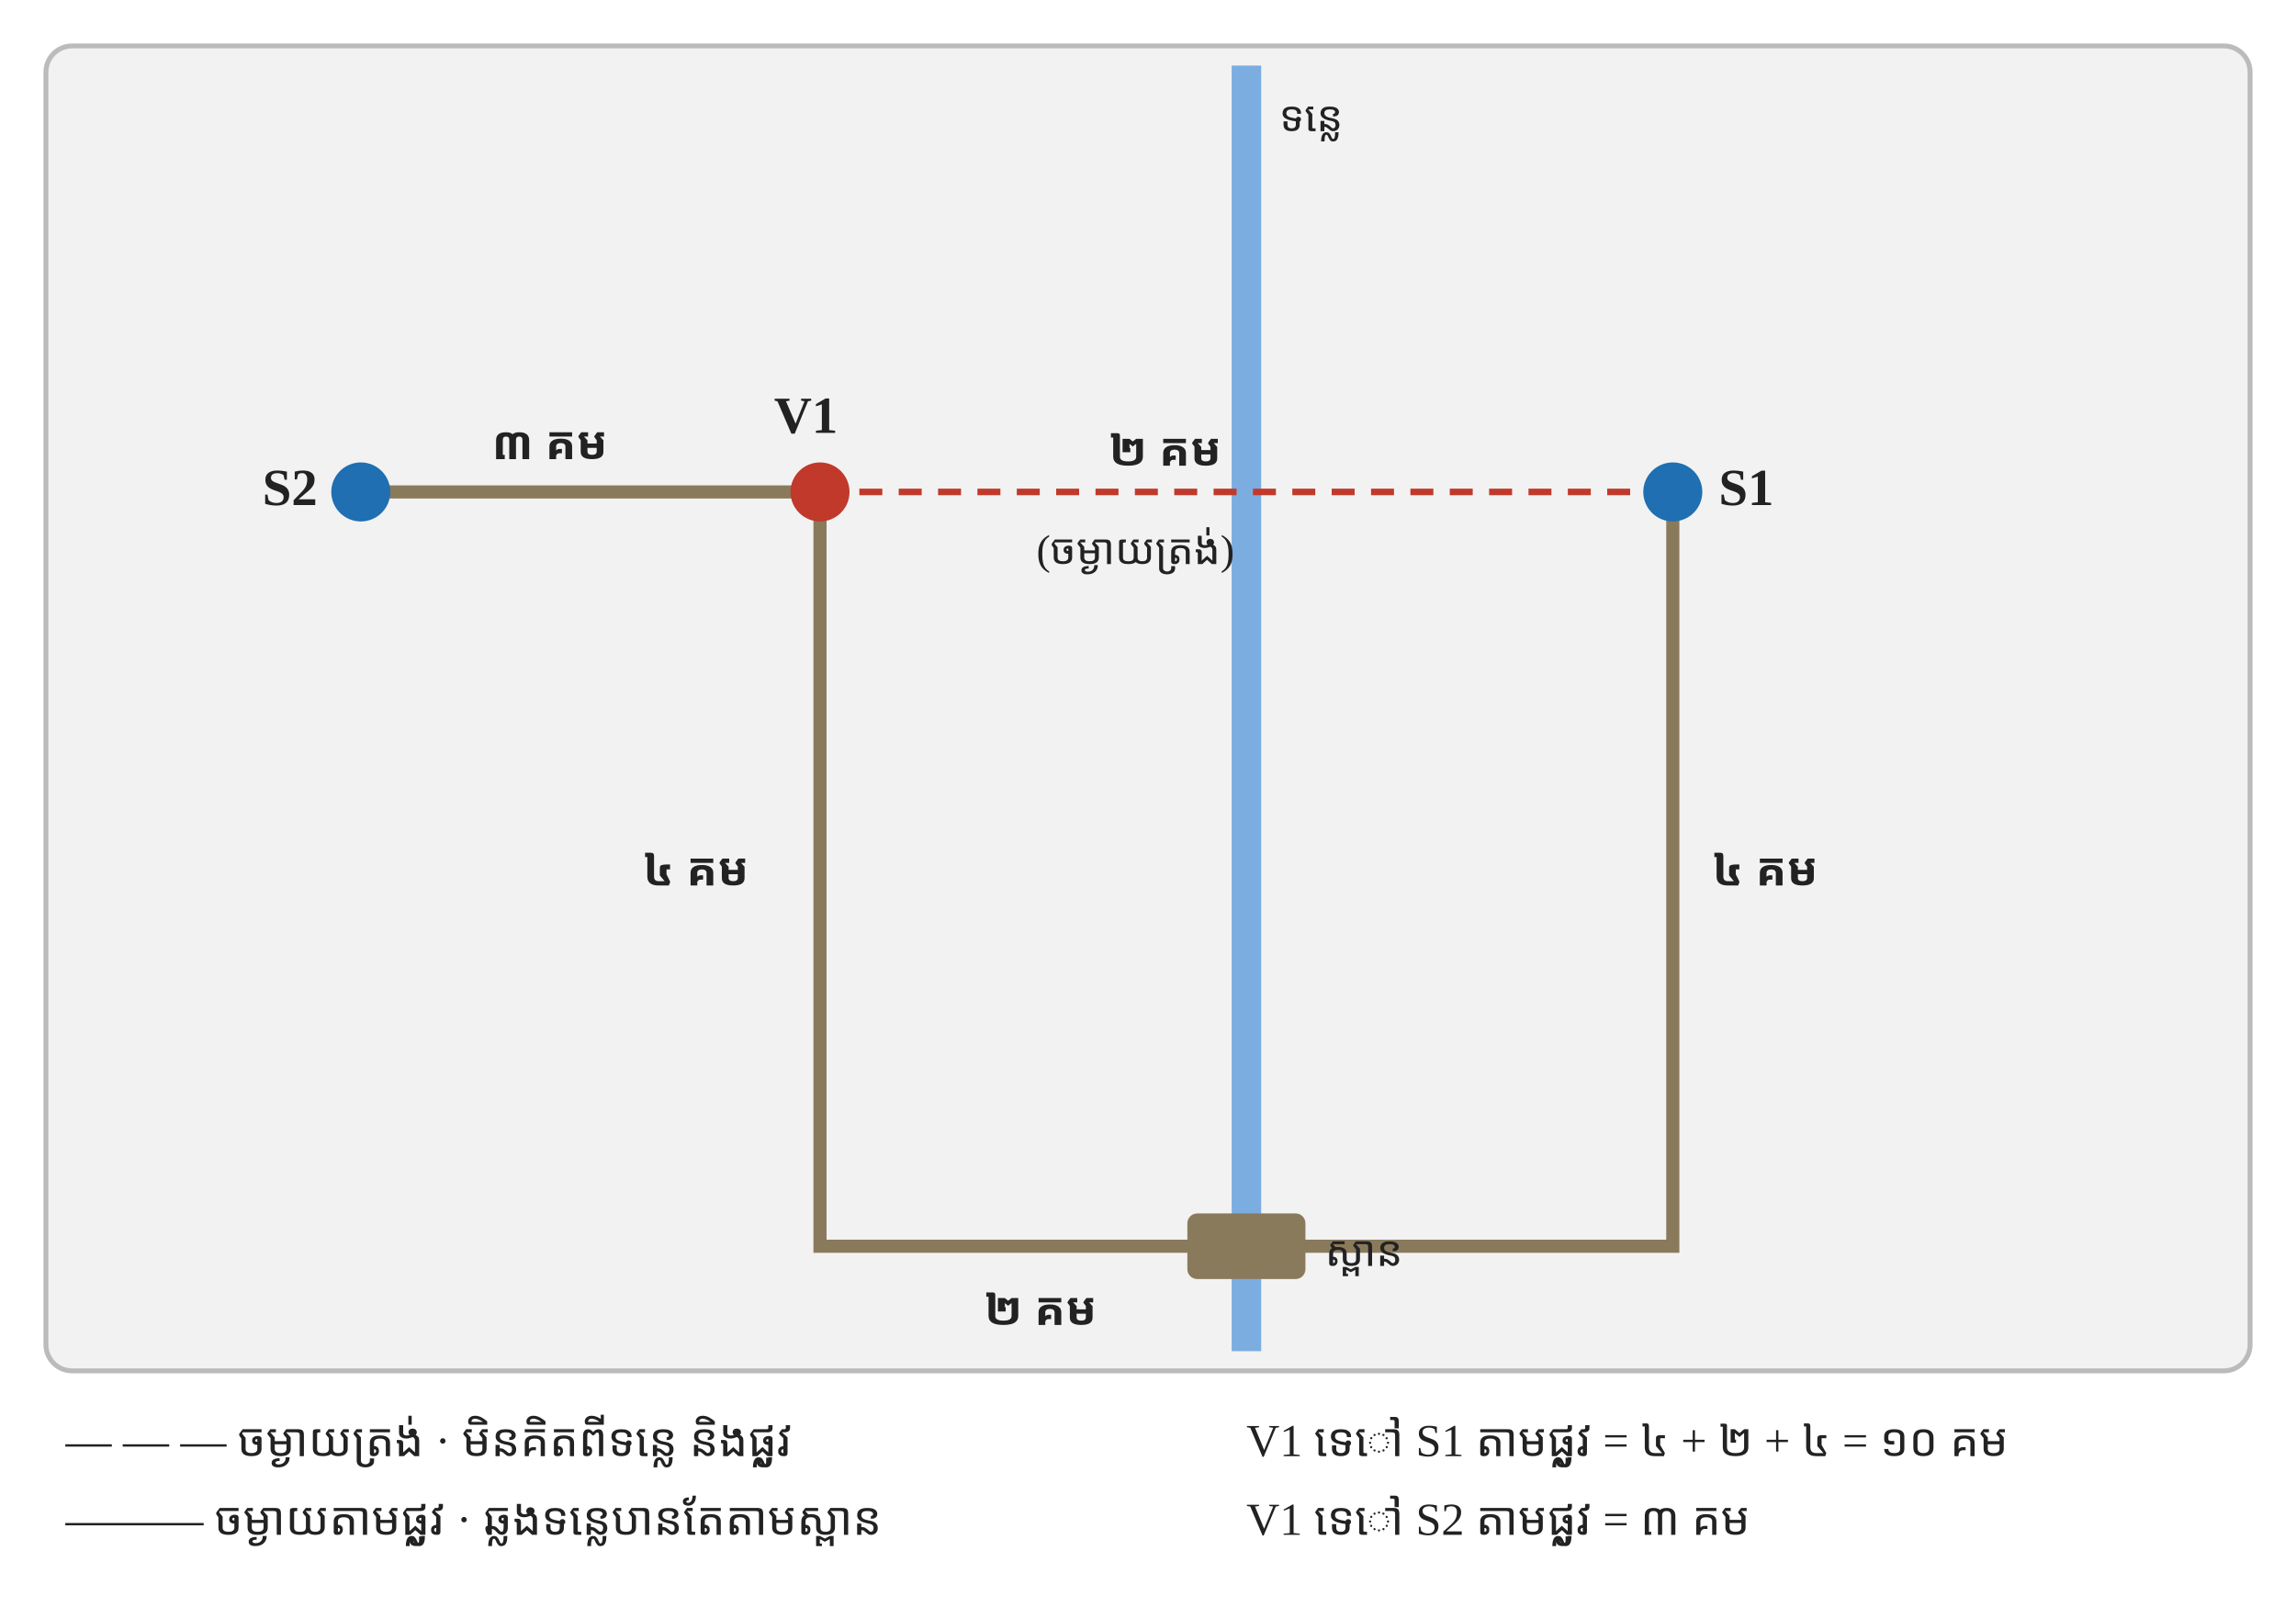
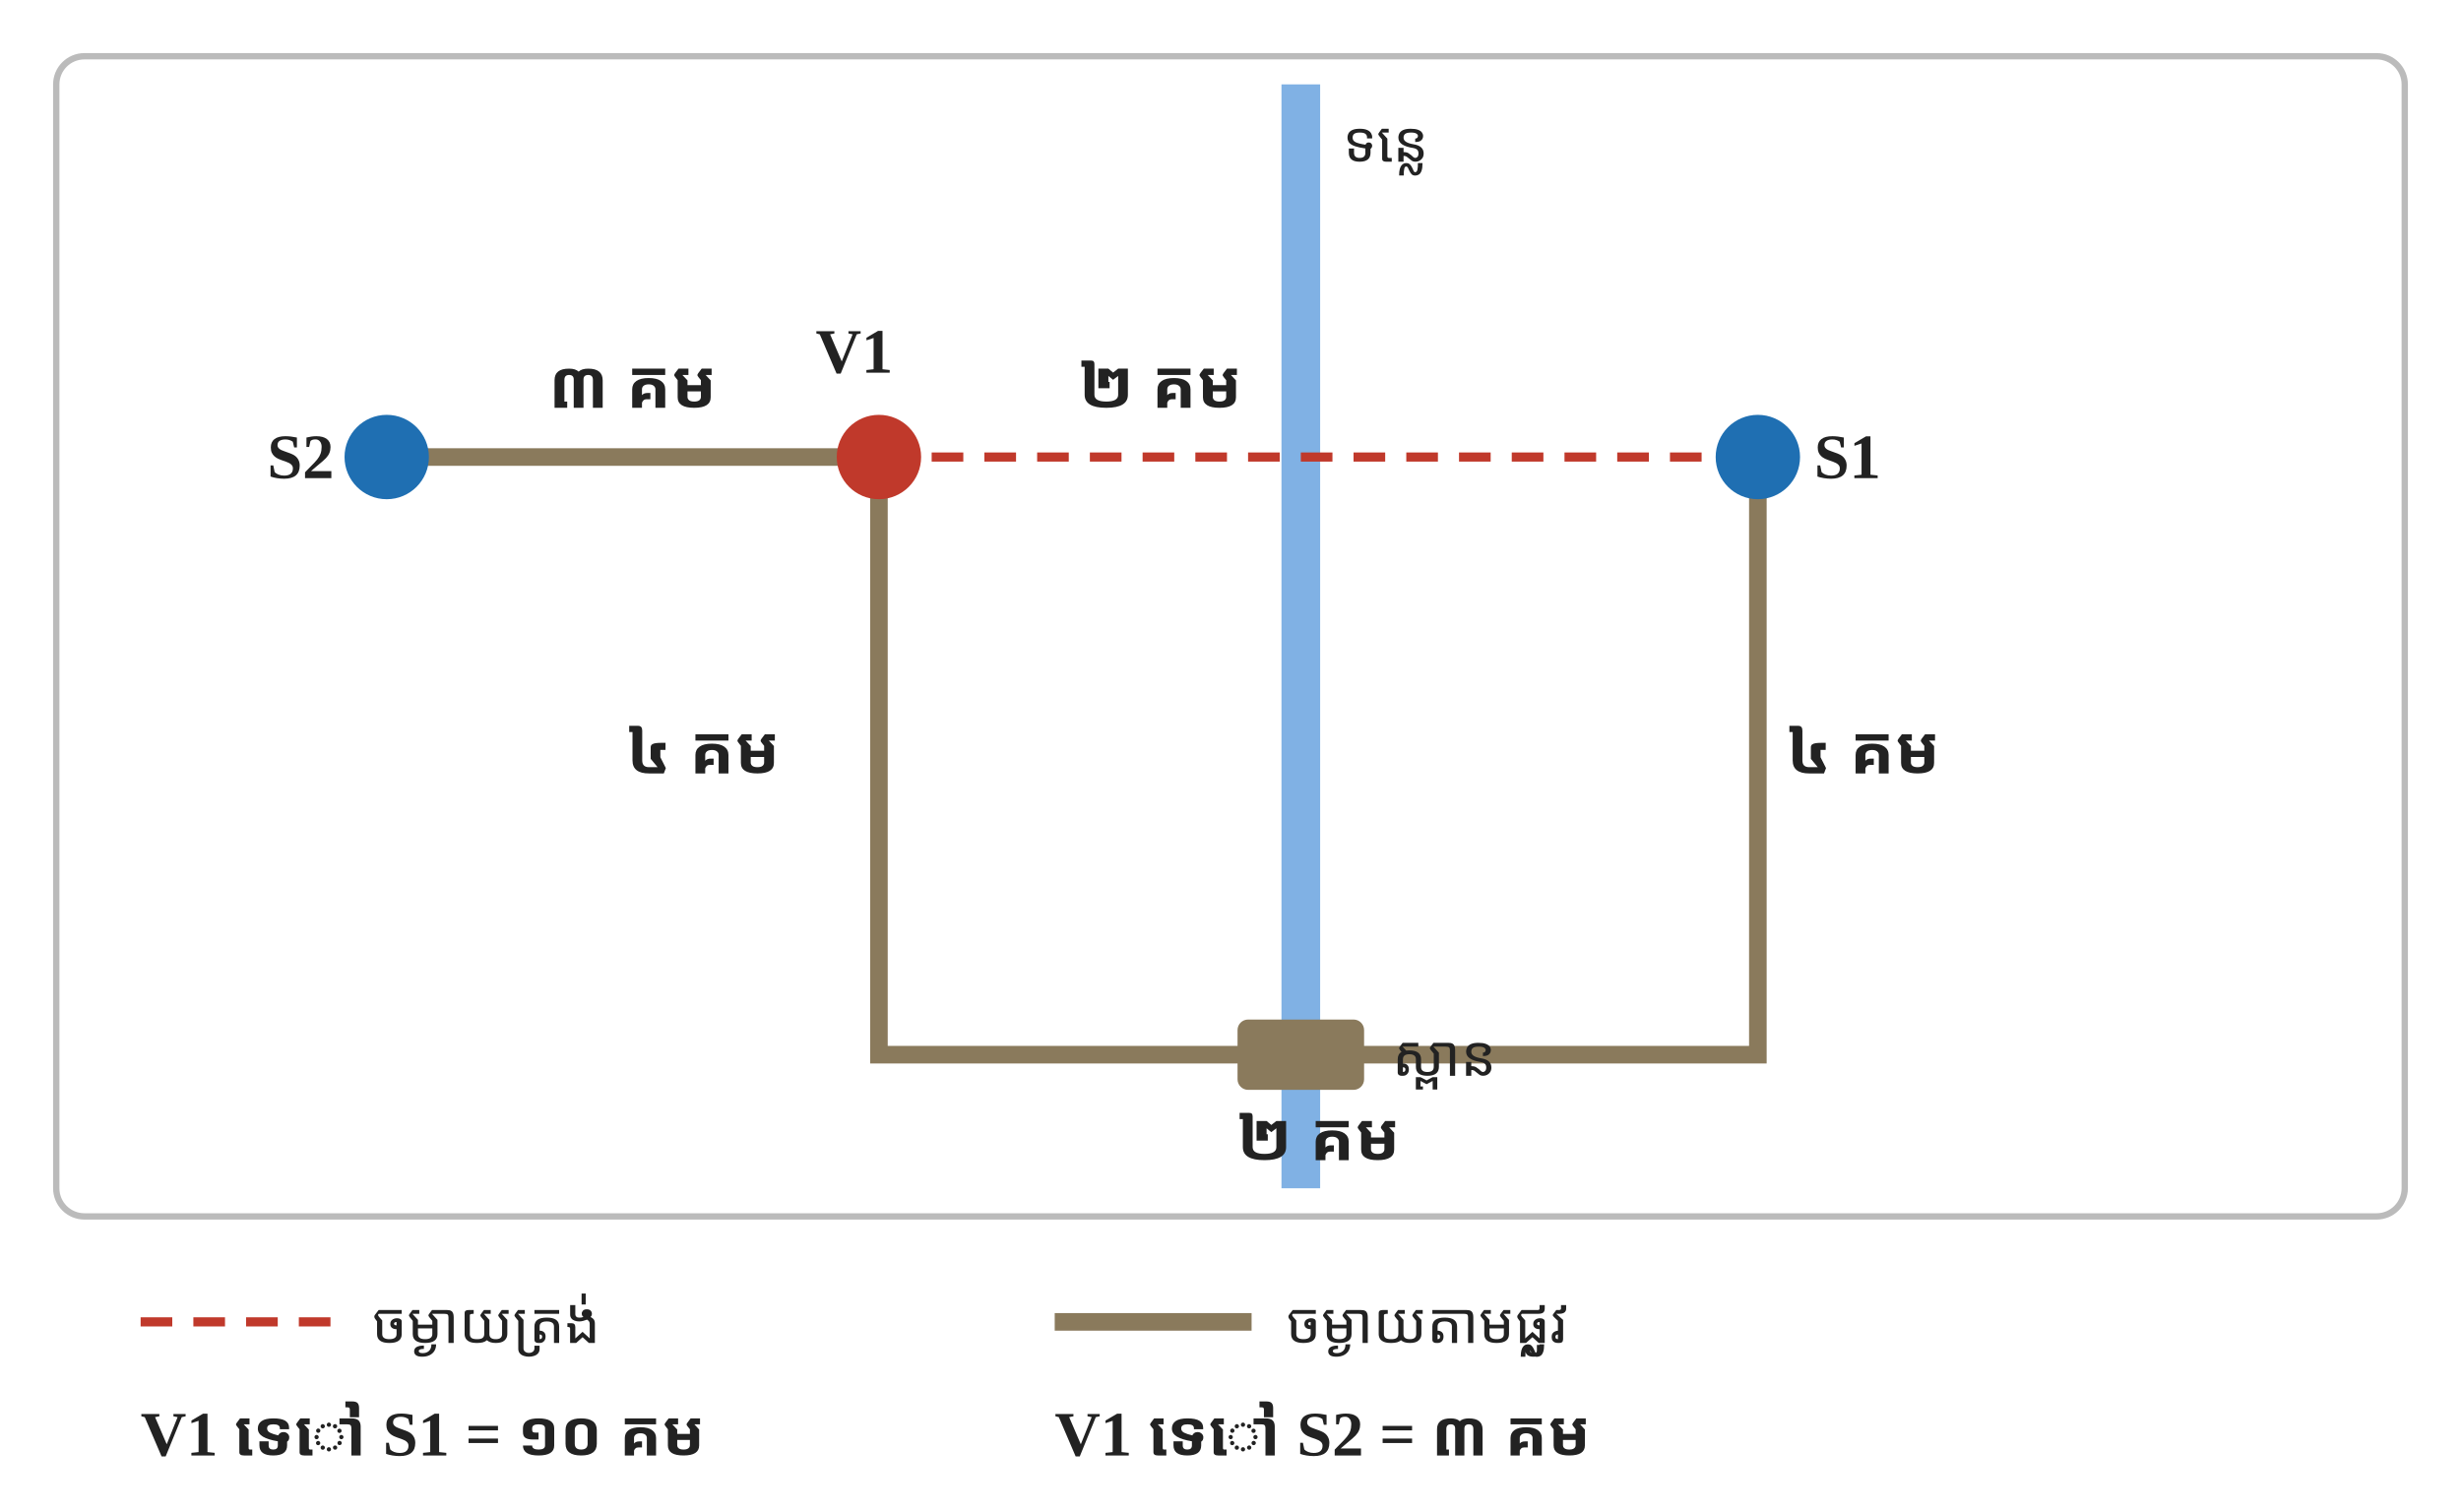
- <svg xmlns="http://www.w3.org/2000/svg" viewBox="0 0 700 490" role="img" class="km-fig">
-   <style>.km-fig{width:100%;height:auto}.km-fig text{font-family:var(--km-read-stack,'Siemreap',sans-serif);fill:var(--md-default-fg-color,#222)}.km-lbl{font-family:var(--km-emph-stack,'Battambang',sans-serif);font-size:15.9px;font-weight:700}.km-s{font-size:14.0px}.km-xs{font-size:12.8px;fill:var(--md-default-fg-color--light,#666)}.km-bg{fill:var(--md-default-fg-color--lightest,#f2f2f2);stroke:var(--md-default-fg-color--lighter,#bbb);stroke-width:1.5}.km-rv{stroke:#4a90d9;stroke-width:9;fill:none;opacity:.7}.km-rd{stroke:#8a7a5c;stroke-width:4;fill:none}.km-dash{stroke:#c0392b;stroke-width:2;stroke-dasharray:7 5;fill:none}.km-v{fill:#c0392b}.km-sc{fill:#1f6fb2}.km-km{font-size:14.0px;font-weight:700;font-family:var(--km-emph-stack,'Battambang',sans-serif)}</style>
-   <rect class="km-bg" x="14" y="14" width="672" height="404" rx="8" />
-   <path class="km-rv" d="M380 20 L380 412" />
-   <text class="km-xs" x="390" y="40">ទន្លេ</text>
-   <path class="km-rd" d="M250 150 L110 150" />
-   <path class="km-rd" d="M250 150 L250 380 L510 380 L510 150" />
-   <rect x="362" y="370" width="36" height="20" rx="3" fill="#8a7a5c" />
-   <text class="km-xs" x="404" y="386">ស្ពាន</text>
-   <path class="km-dash" d="M250 150 L510 150" />
-   <circle class="km-v" cx="250" cy="150" r="9" />
-   <text class="km-lbl" x="236" y="132">V1</text>
-   <circle class="km-sc" cx="510" cy="150" r="9" />
-   <text class="km-lbl" x="524" y="154">S1</text>
-   <circle class="km-sc" cx="110" cy="150" r="9" />
-   <text class="km-lbl" x="80" y="154">S2</text>
-   <text class="km-km" x="150" y="140">៣ គម</text>
-   <text class="km-km" x="338" y="142">២ គម</text>
-   <text class="km-xs" x="316" y="172">(ចម្ងាយត្រង់)</text>
-   <text class="km-km" x="196" y="270">៤ គម</text>
-   <text class="km-km" x="300" y="404">២ គម</text>
-   <text class="km-km" x="522" y="270">៤ គម</text>
-   <text class="km-s" x="20" y="444">— — —  ចម្ងាយត្រង់ · មិនគិតពីទន្លេ និងផ្លូវ</text>
-   <text class="km-s" x="20" y="468">———  ចម្ងាយតាមផ្លូវ · ឆ្លងទន្លេបានតែតាមស្ពាន</text>
-   <text class="km-s" x="380" y="444">V1 ទៅ S1 តាមផ្លូវ = ៤ + ២ + ៤ = ១០ គម</text>
-   <text class="km-s" x="380" y="468">V1 ទៅ S2 តាមផ្លូវ = ៣ គម</text>
+ <svg xmlns="http://www.w3.org/2000/svg" viewBox="0 0 700 430" role="img" class="km-fig">
+   <style>.km-fig{width:100%;height:auto}
+ .km-fig text{font-family:var(--km-read-stack,'Siemreap',sans-serif);fill:var(--md-default-fg-color,#222)}
+ .h{font-family:var(--km-emph-stack,'Battambang',sans-serif);font-weight:700;font-size:21px}
+ .l{font-family:var(--km-emph-stack,'Battambang',sans-serif);font-weight:700;font-size:18px}
+ .m{font-size:16px}
+ .c{text-anchor:middle}
+ .box{fill:var(--md-default-fg-color--lightest,#eee);stroke:var(--md-default-fg-color--lighter,#bbb);stroke-width:1.8}
+ .frame{fill:none;stroke:var(--md-default-fg-color--lighter,#bbb);stroke-width:1.8}
+ .hi{fill:var(--md-primary-fg-color,#00897b);opacity:.16;stroke:var(--md-primary-fg-color,#00897b);stroke-width:2.2}
+ .con{stroke:var(--md-default-fg-color--light,#999);stroke-width:1.8}
+ .ar{stroke:var(--md-primary-fg-color,#00897b);stroke-width:2.4;fill:none;marker-end:url(#a)}
+ .fb{stroke:#c0392b;stroke-width:2;fill:none;stroke-dasharray:7 5;marker-end:url(#r)}.rv{stroke:#4a90d9;stroke-width:11;fill:none;opacity:.7}.rd{stroke:#8a7a5c;stroke-width:5;fill:none}.dash{stroke:#c0392b;stroke-width:2.6;stroke-dasharray:9 6;fill:none}.v{fill:#c0392b}.s{fill:#1f6fb2}.km{font-family:var(--km-emph-stack,'Battambang',sans-serif);font-weight:700;font-size:19px}</style>
+   <defs>
+     <marker id="a" viewBox="0 0 10 10" refX="9" refY="5" markerWidth="6" markerHeight="6" orient="auto">
+       <path d="M0 0 L10 5 L0 10 z" fill="var(--md-primary-fg-color,#00897b)" />
+     </marker>
+     <marker id="r" viewBox="0 0 10 10" refX="9" refY="5" markerWidth="6" markerHeight="6" orient="auto">
+       <path d="M0 0 L10 5 L0 10 z" fill="#c0392b" />
+     </marker>
+   </defs>
+   <rect class="frame" x="16" y="16" width="668" height="330" rx="8" fill="var(--md-default-fg-color--lightest,#f4f4f4)" />
+   <path class="rv" d="M370 24 L370 338" />
+   <text class="m" x="382" y="46">ទន្លេ</text>
+   <path class="rd" d="M250 130 L110 130" />
+   <path class="rd" d="M250 130 L250 300 L500 300 L500 130" />
+   <rect x="352" y="290" width="36" height="20" rx="3" fill="#8a7a5c" />
+   <text class="m" x="396" y="306">ស្ពាន</text>
+   <path class="dash" d="M250 130 L500 130" />
+   <circle class="v" cx="250" cy="130" r="12" />
+   <text class="l" x="232" y="106">V1</text>
+   <circle class="s" cx="500" cy="130" r="12" />
+   <text class="l" x="516" y="136">S1</text>
+   <circle class="s" cx="110" cy="130" r="12" />
+   <text class="l" x="76" y="136">S2</text>
+   <text class="km c" x="180" y="116">៣ គម</text>
+   <text class="km c" x="330" y="116">២ គម</text>
+   <text class="km c" x="200" y="220">៤ គម</text>
+   <text class="km c" x="375" y="330">២ គម</text>
+   <text class="km c" x="530" y="220">៤ គម</text>
+   <path class="dash" d="M40 376 L96 376" />
+   <text class="m" x="106" y="382">ចម្ងាយត្រង់</text>
+   <path class="rd" d="M300 376 L356 376" />
+   <text class="m" x="366" y="382">ចម្ងាយតាមផ្លូវ</text>
+   <text class="l" x="40" y="414">V1 ទៅ S1 = ១០ គម</text>
+   <text class="l" x="300" y="414">V1 ទៅ S2 = ៣ គម</text>
</svg>
